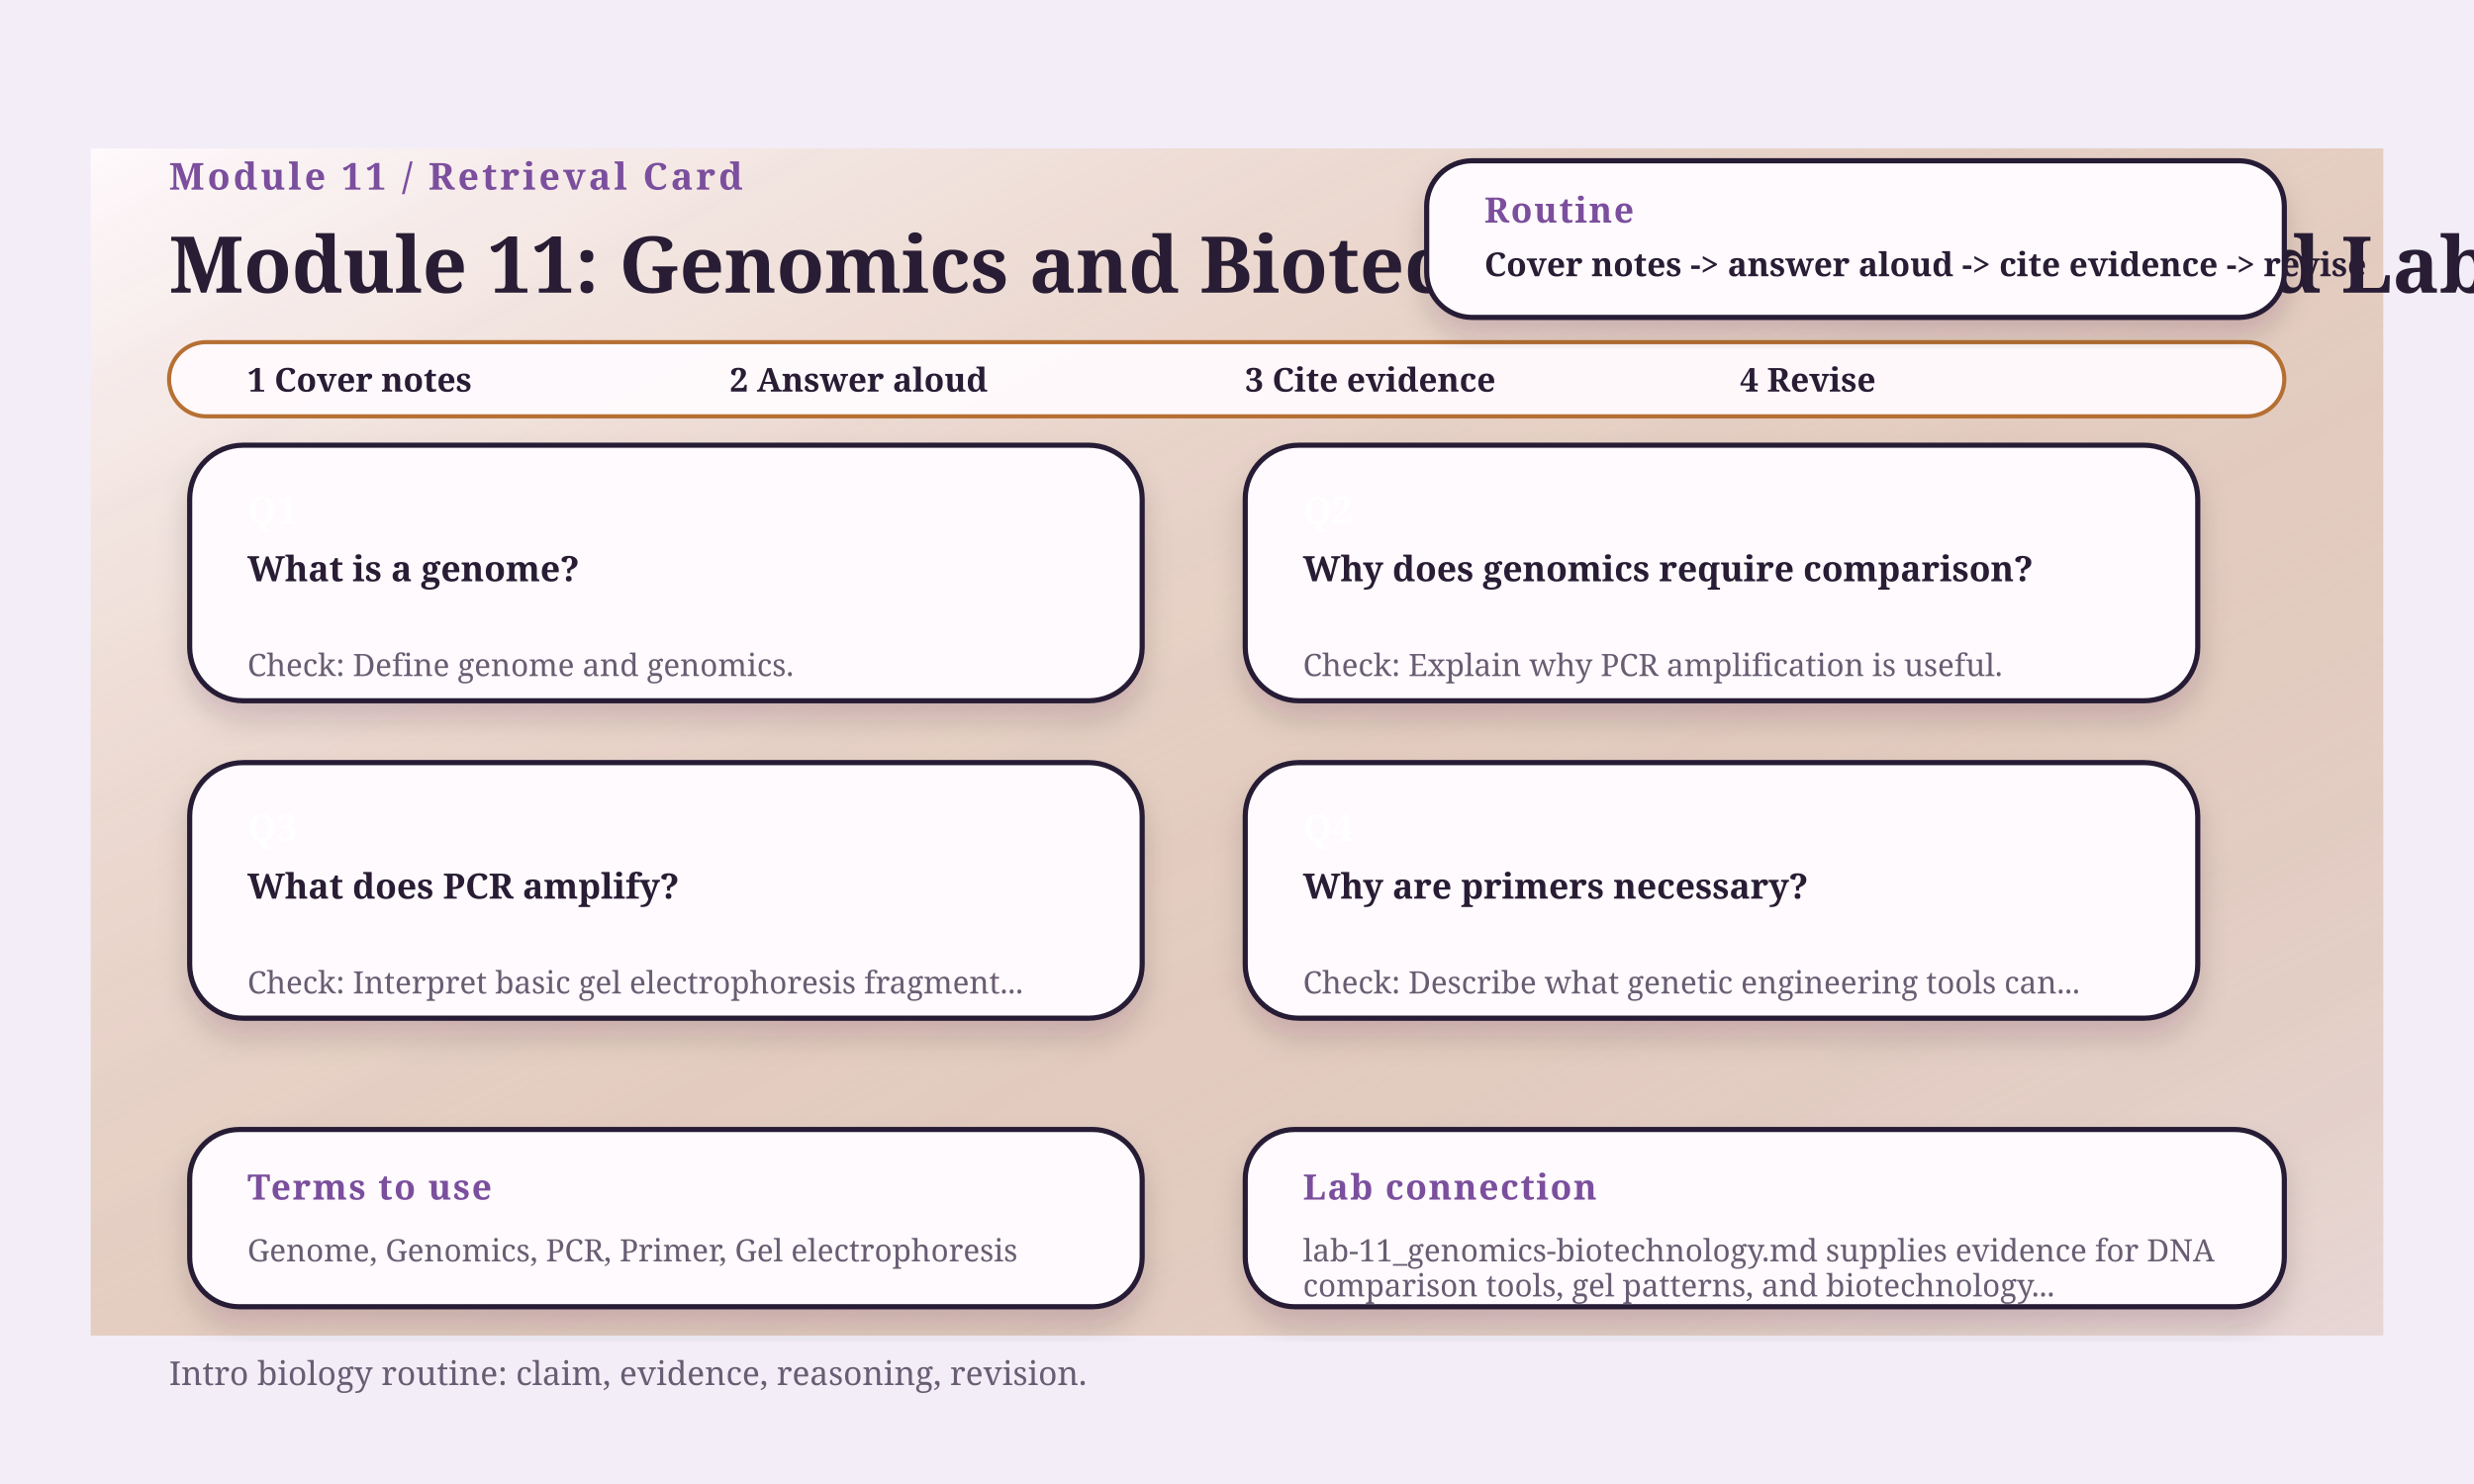
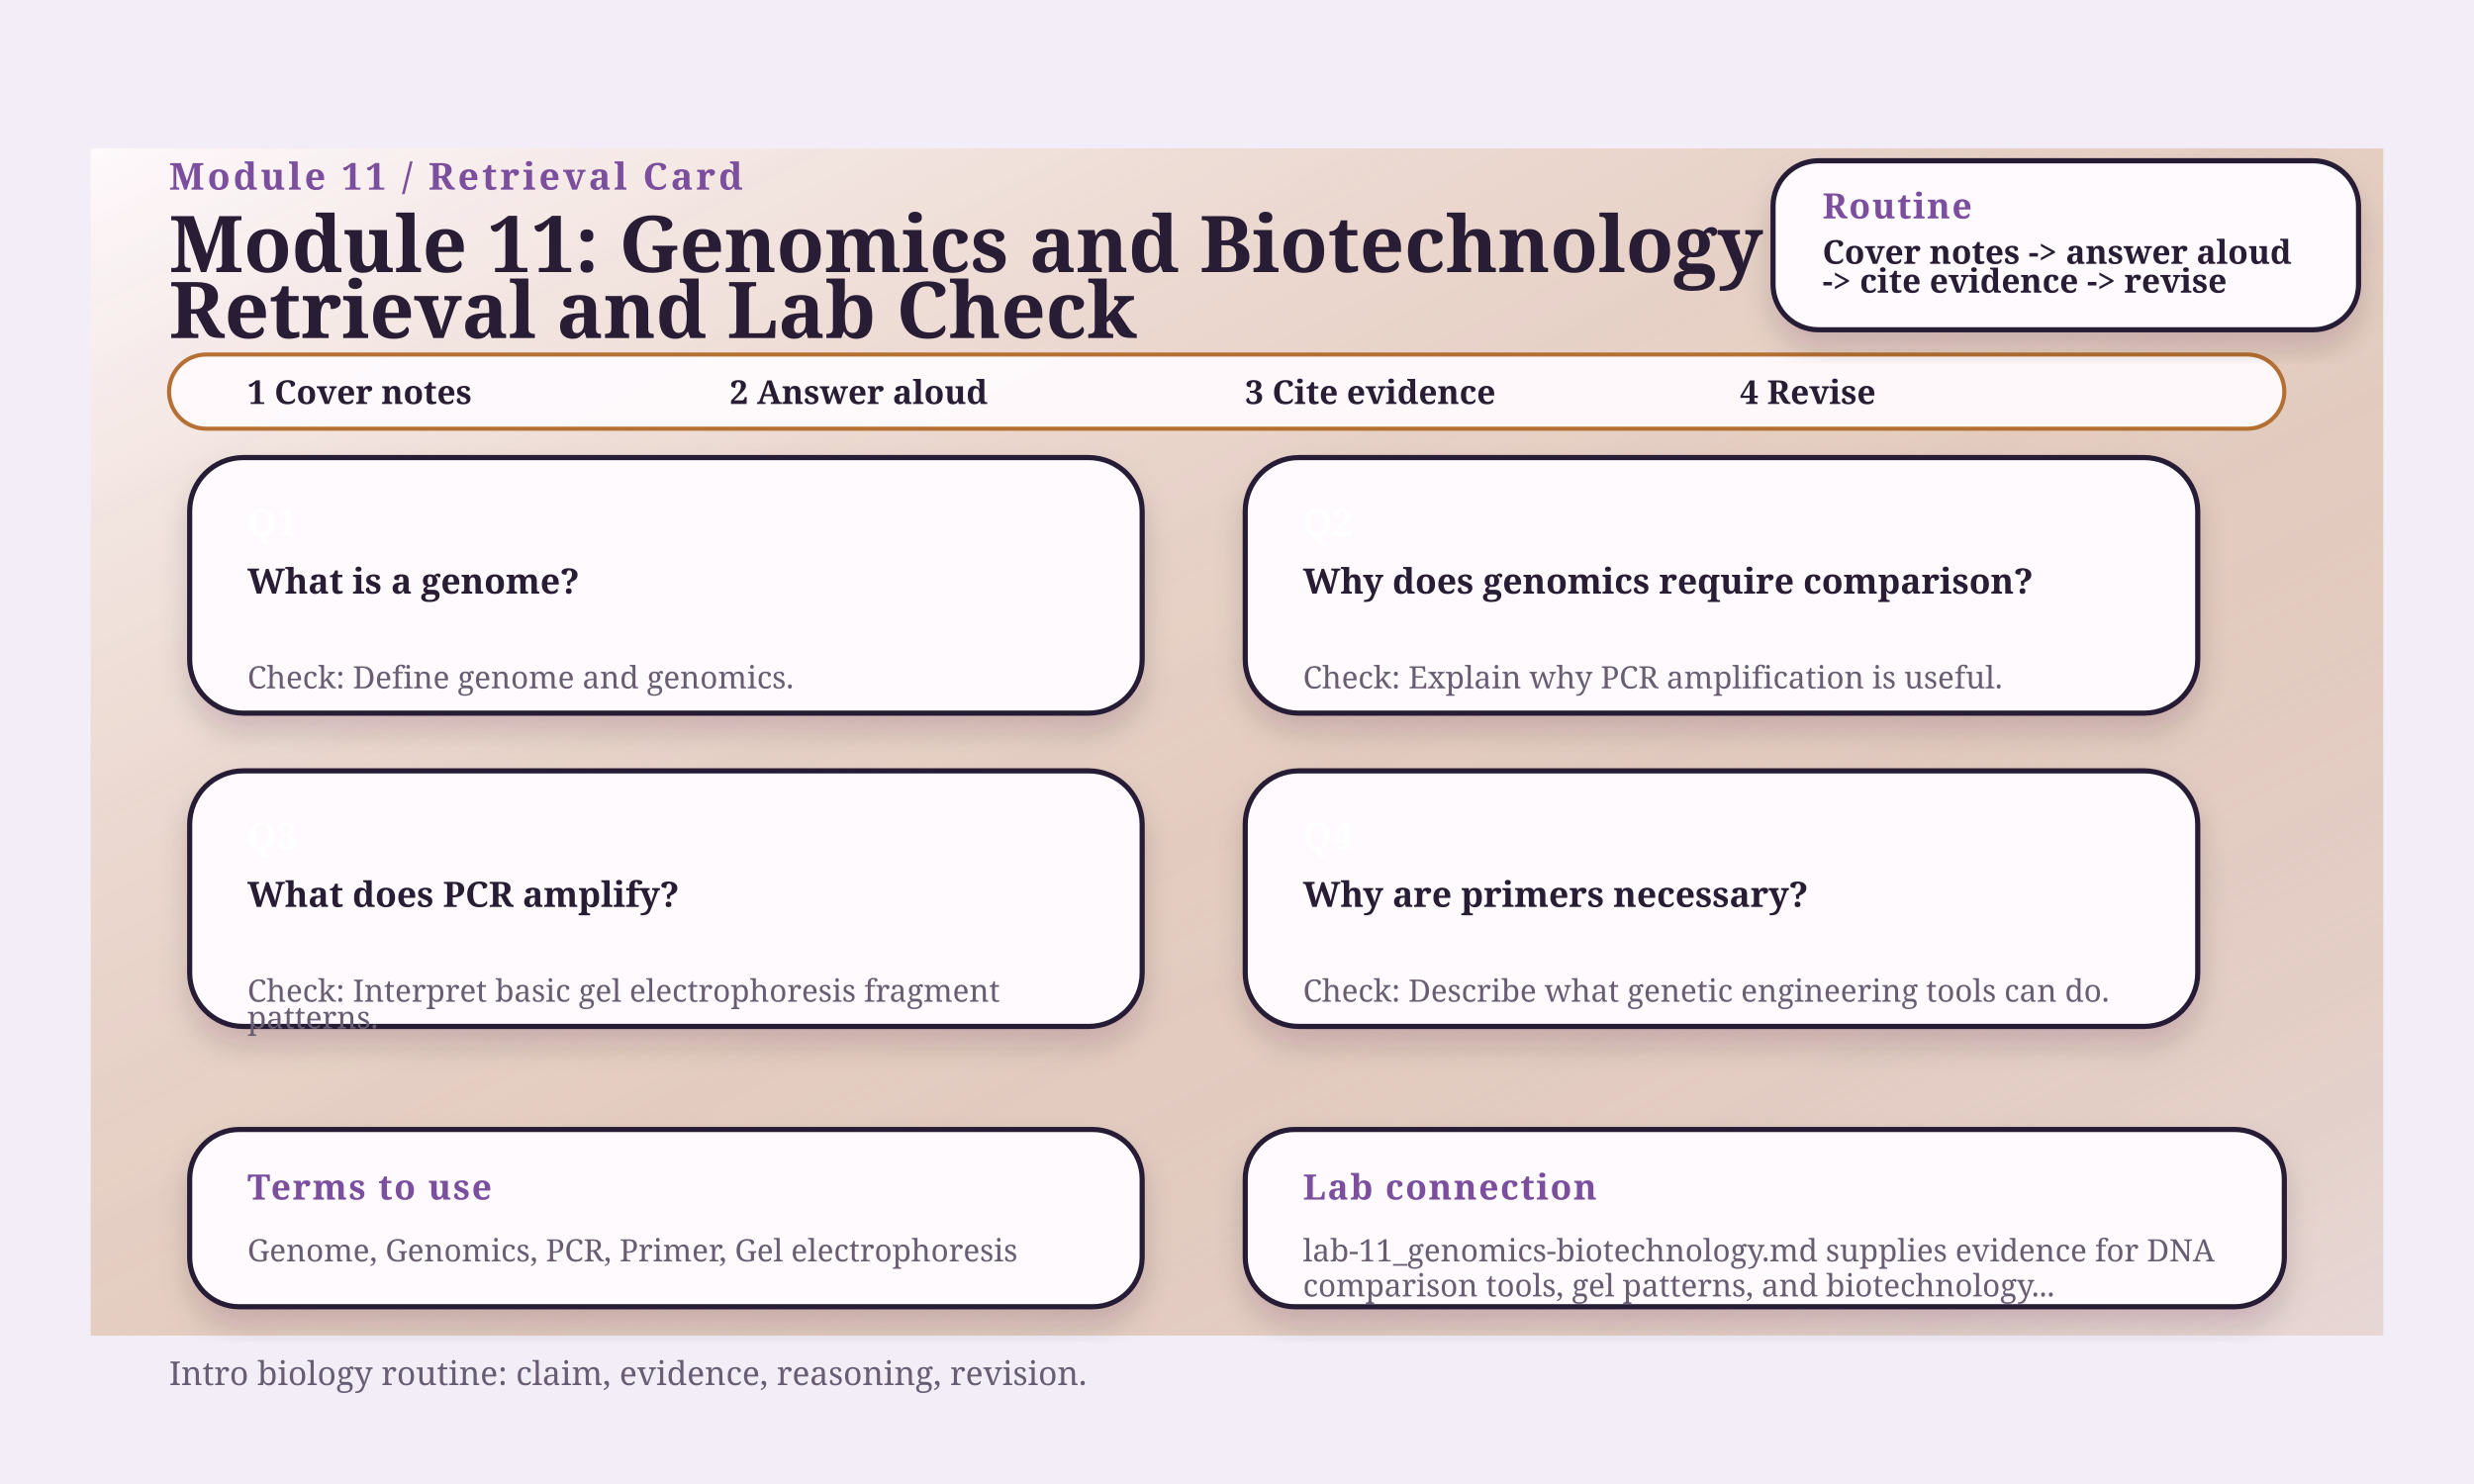
<svg xmlns="http://www.w3.org/2000/svg" width="1200" height="720" viewBox="0 0 1200 720" role="img" aria-label="Module 11: Genomics and Biotechnology Retrieval and Lab Check">
  <style>
    .bg { fill: #f2edf7; }
    .halo { fill: url(#wash); opacity: 0.92; }
    .frame { fill: #fffafd; stroke: #281d34; stroke-width: 3; }
    .eyebrow { fill: #7b4f9d; font: 800 18px Georgia, serif; letter-spacing: 1.5px; text-transform: uppercase; }
    .title-text { fill: #281d34; font: 800 38px Georgia, serif; }
    .footer { fill: #685d72; font: 16px Georgia, serif; }
    .claim-card, .side-card, .feedback-card, .prompt-card, .routine-card, .stage-card-bg { fill: #fffafd; stroke: #281d34; stroke-width: 2.5; filter: url(#shadow); }
    .claim-kicker, .card-kicker { fill: #7b4f9d; font: 800 17px Georgia, serif; letter-spacing: 0.8px; text-transform: uppercase; }
    .claim-text { fill: #281d34; font: 700 25px Georgia, serif; }
    .node { fill: #fffafd; stroke: #b36b2c; stroke-width: 3; filter: url(#shadow); }
    .node-claim { stroke: #7b4f9d; }
    .node-mechanism { stroke: #b36b2c; }
    .node-evidence { stroke: #567d46; }
    .node-vocabulary { stroke: #8067a9; }
    .node-application { stroke: #b26b2f; }
    .node-revision { stroke: #8a4351; }
    .cluster-pill { stroke: none; opacity: 0.92; }
    .cluster-claim { fill: #7b4f9d; }
    .cluster-mechanism { fill: #b36b2c; }
    .cluster-evidence { fill: #6d9c57; }
    .cluster-vocabulary { fill: #9b83c6; }
    .cluster-application { fill: #d28942; }
    .cluster-revision { fill: #b85d70; }
    .cluster-label, .legend-text { fill: white; font: 800 11px Georgia, serif; letter-spacing: 1px; text-transform: uppercase; }
    .node-label { fill: #281d34; font: 800 20px Georgia, serif; }
    .node-detail { fill: #685d72; font: 14px Georgia, serif; }
    .edge { stroke: #7b4f9d; stroke-width: 4; stroke-linecap: round; opacity: 0.72; marker-end: url(#arrowhead); }
-     .edge-label { fill: #7b4f9d; font: 700 13px Georgia, serif; text-anchor: middle; paint-order: stroke; stroke: #f2edf7; stroke-width: 4; }
+     .edge-label { fill: #7b4f9d; font: 700 12px Georgia, serif; text-anchor: middle; paint-order: stroke; stroke: #f2edf7; stroke-width: 5; }
    .stage-dot { fill: #b36b2c; }
    .stage-num { fill: white; font: 900 18px Georgia, serif; }
    .stage-label { fill: #281d34; font: 800 18px Georgia, serif; }
    .stage-detail, .mini-text, .check-text { fill: #685d72; font: 15px Georgia, serif; }
    .arrow { fill: none; stroke: #b36b2c; stroke-width: 5; stroke-linecap: round; marker-end: url(#arrowhead); }
    .prompt-text { fill: #281d34; font: 700 17px Georgia, serif; }
    .routine-text { fill: #281d34; font: 700 16px Georgia, serif; }
    .retrieval-step-strip { fill: #fffafd; stroke: #b36b2c; stroke-width: 2; opacity: 0.96; }
    .palette-high-design { fill: #7b4f9d; }
    @media print { .claim-card, .side-card, .feedback-card, .prompt-card, .routine-card, .node, .stage-card-bg { filter: none; } }
    </style>
  <defs>
    <linearGradient id="wash" x1="0" x2="1" y1="0" y2="1">
      <stop offset="0" stop-color="#fffafd" />
      <stop offset="1" stop-color="#b36b2c" stop-opacity="0.18" />
    </linearGradient>
    <filter id="shadow" x="-20%" y="-20%" width="140%" height="140%">
      <feDropShadow dx="0" dy="8" stdDeviation="7" flood-color="#281d34" flood-opacity="0.16" />
    </filter>
    <marker id="arrowhead" markerWidth="12" markerHeight="8" refX="11" refY="4" orient="auto">
      <polygon points="0 0, 12 4, 0 8" fill="#b36b2c" />
    </marker>
  </defs>
  <rect class="bg" width="1200" height="720" />
  <path class="halo" d="M44 72 H1156 V648 H44 Z" />
  <text x="82" y="92" class="eyebrow">Module 11 / Retrieval Card</text>
-   <text x="82" y="142" class="title-text">Module 11: Genomics and Biotechnology Retrieval and Lab Check</text>
-   <rect x="82" y="166" width="1026" height="36" rx="18" class="retrieval-step-strip" />
-   <text x="120" y="190" class="routine-text">1 Cover notes</text>
-   <text x="354" y="190" class="routine-text">2 Answer aloud</text>
-   <text x="604" y="190" class="routine-text">3 Cite evidence</text>
-   <text x="844" y="190" class="routine-text">4 Revise</text>
-   <rect x="692" y="78" width="416" height="76" rx="22" class="routine-card" />
-   <text x="720" y="108" class="card-kicker">Routine</text>
-   <text x="720" y="134" class="routine-text">Cover notes -&gt; answer aloud -&gt; cite evidence -&gt; revise</text>
-   <rect x="92" y="216" width="462" height="124" rx="26" class="prompt-card" />
-   <text x="120" y="254" class="stage-num">Q1</text>
-   <text x="120.0" y="282.0" class="prompt-text">
+   <text x="82.0" y="132.0" class="title-text">
+     <tspan x="82.0" dy="0">Module 11: Genomics and Biotechnology</tspan>
+     <tspan x="82.0" dy="32">Retrieval and Lab Check</tspan>
+   </text>
+   <rect x="82" y="172" width="1026" height="36" rx="18" class="retrieval-step-strip" />
+   <text x="120" y="196" class="routine-text">1 Cover notes</text>
+   <text x="354" y="196" class="routine-text">2 Answer aloud</text>
+   <text x="604" y="196" class="routine-text">3 Cite evidence</text>
+   <text x="844" y="196" class="routine-text">4 Revise</text>
+   <rect x="860" y="78" width="284" height="82" rx="22" class="routine-card" />
+   <text x="884" y="106" class="card-kicker">Routine</text>
+   <text x="884.0" y="128.0" class="routine-text">
+     <tspan x="884.0" dy="0">Cover notes -&gt; answer aloud</tspan>
+     <tspan x="884.0" dy="14">-&gt; cite evidence -&gt; revise</tspan>
+   </text>
+   <rect x="92" y="222" width="462" height="124" rx="26" class="prompt-card" />
+   <text x="120" y="260" class="stage-num">Q1</text>
+   <text x="120.0" y="288.0" class="prompt-text">
    <tspan x="120.0" dy="0">What is a genome?</tspan>
  </text>
-   <text x="120.0" y="328.0" class="check-text">
+   <text x="120.0" y="334.0" class="check-text">
    <tspan x="120.0" dy="0">Check: Define genome and genomics.</tspan>
  </text>
-   <rect x="604" y="216" width="462" height="124" rx="26" class="prompt-card" />
-   <text x="632" y="254" class="stage-num">Q2</text>
-   <text x="632.0" y="282.0" class="prompt-text">
+   <rect x="604" y="222" width="462" height="124" rx="26" class="prompt-card" />
+   <text x="632" y="260" class="stage-num">Q2</text>
+   <text x="632.0" y="288.0" class="prompt-text">
    <tspan x="632.0" dy="0">Why does genomics require comparison?</tspan>
  </text>
-   <text x="632.0" y="328.0" class="check-text">
+   <text x="632.0" y="334.0" class="check-text">
    <tspan x="632.0" dy="0">Check: Explain why PCR amplification is useful.</tspan>
  </text>
-   <rect x="92" y="370" width="462" height="124" rx="26" class="prompt-card" />
-   <text x="120" y="408" class="stage-num">Q3</text>
-   <text x="120.0" y="436.0" class="prompt-text">
+   <rect x="92" y="374" width="462" height="124" rx="26" class="prompt-card" />
+   <text x="120" y="412" class="stage-num">Q3</text>
+   <text x="120.0" y="440.0" class="prompt-text">
    <tspan x="120.0" dy="0">What does PCR amplify?</tspan>
  </text>
-   <text x="120.0" y="482.0" class="check-text">
-     <tspan x="120.0" dy="0">Check: Interpret basic gel electrophoresis fragment...</tspan>
+   <text x="120.0" y="486.0" class="check-text">
+     <tspan x="120.0" dy="0">Check: Interpret basic gel electrophoresis fragment</tspan>
+     <tspan x="120.0" dy="13">patterns.</tspan>
  </text>
-   <rect x="604" y="370" width="462" height="124" rx="26" class="prompt-card" />
-   <text x="632" y="408" class="stage-num">Q4</text>
-   <text x="632.0" y="436.0" class="prompt-text">
+   <rect x="604" y="374" width="462" height="124" rx="26" class="prompt-card" />
+   <text x="632" y="412" class="stage-num">Q4</text>
+   <text x="632.0" y="440.0" class="prompt-text">
    <tspan x="632.0" dy="0">Why are primers necessary?</tspan>
  </text>
-   <text x="632.0" y="482.0" class="check-text">
-     <tspan x="632.0" dy="0">Check: Describe what genetic engineering tools can...</tspan>
+   <text x="632.0" y="486.0" class="check-text">
+     <tspan x="632.0" dy="0">Check: Describe what genetic engineering tools can do.</tspan>
  </text>
  <rect x="92" y="548" width="462" height="86" rx="24" class="side-card" />
  <text x="120" y="582" class="card-kicker">Terms to use</text>
  <text x="120.0" y="612.0" class="mini-text">
    <tspan x="120.0" dy="0">Genome, Genomics, PCR, Primer, Gel electrophoresis</tspan>
  </text>
  <rect x="604" y="548" width="504" height="86" rx="24" class="side-card" />
  <text x="632" y="582" class="card-kicker">Lab connection</text>
  <text x="632.0" y="612.0" class="mini-text">
    <tspan x="632.0" dy="0">lab-11_genomics-biotechnology.md supplies evidence for DNA</tspan>
    <tspan x="632.0" dy="17">comparison tools, gel patterns, and biotechnology...</tspan>
  </text>
  <text x="82" y="672" class="footer">Intro biology routine: claim, evidence, reasoning, revision.</text>
</svg>
